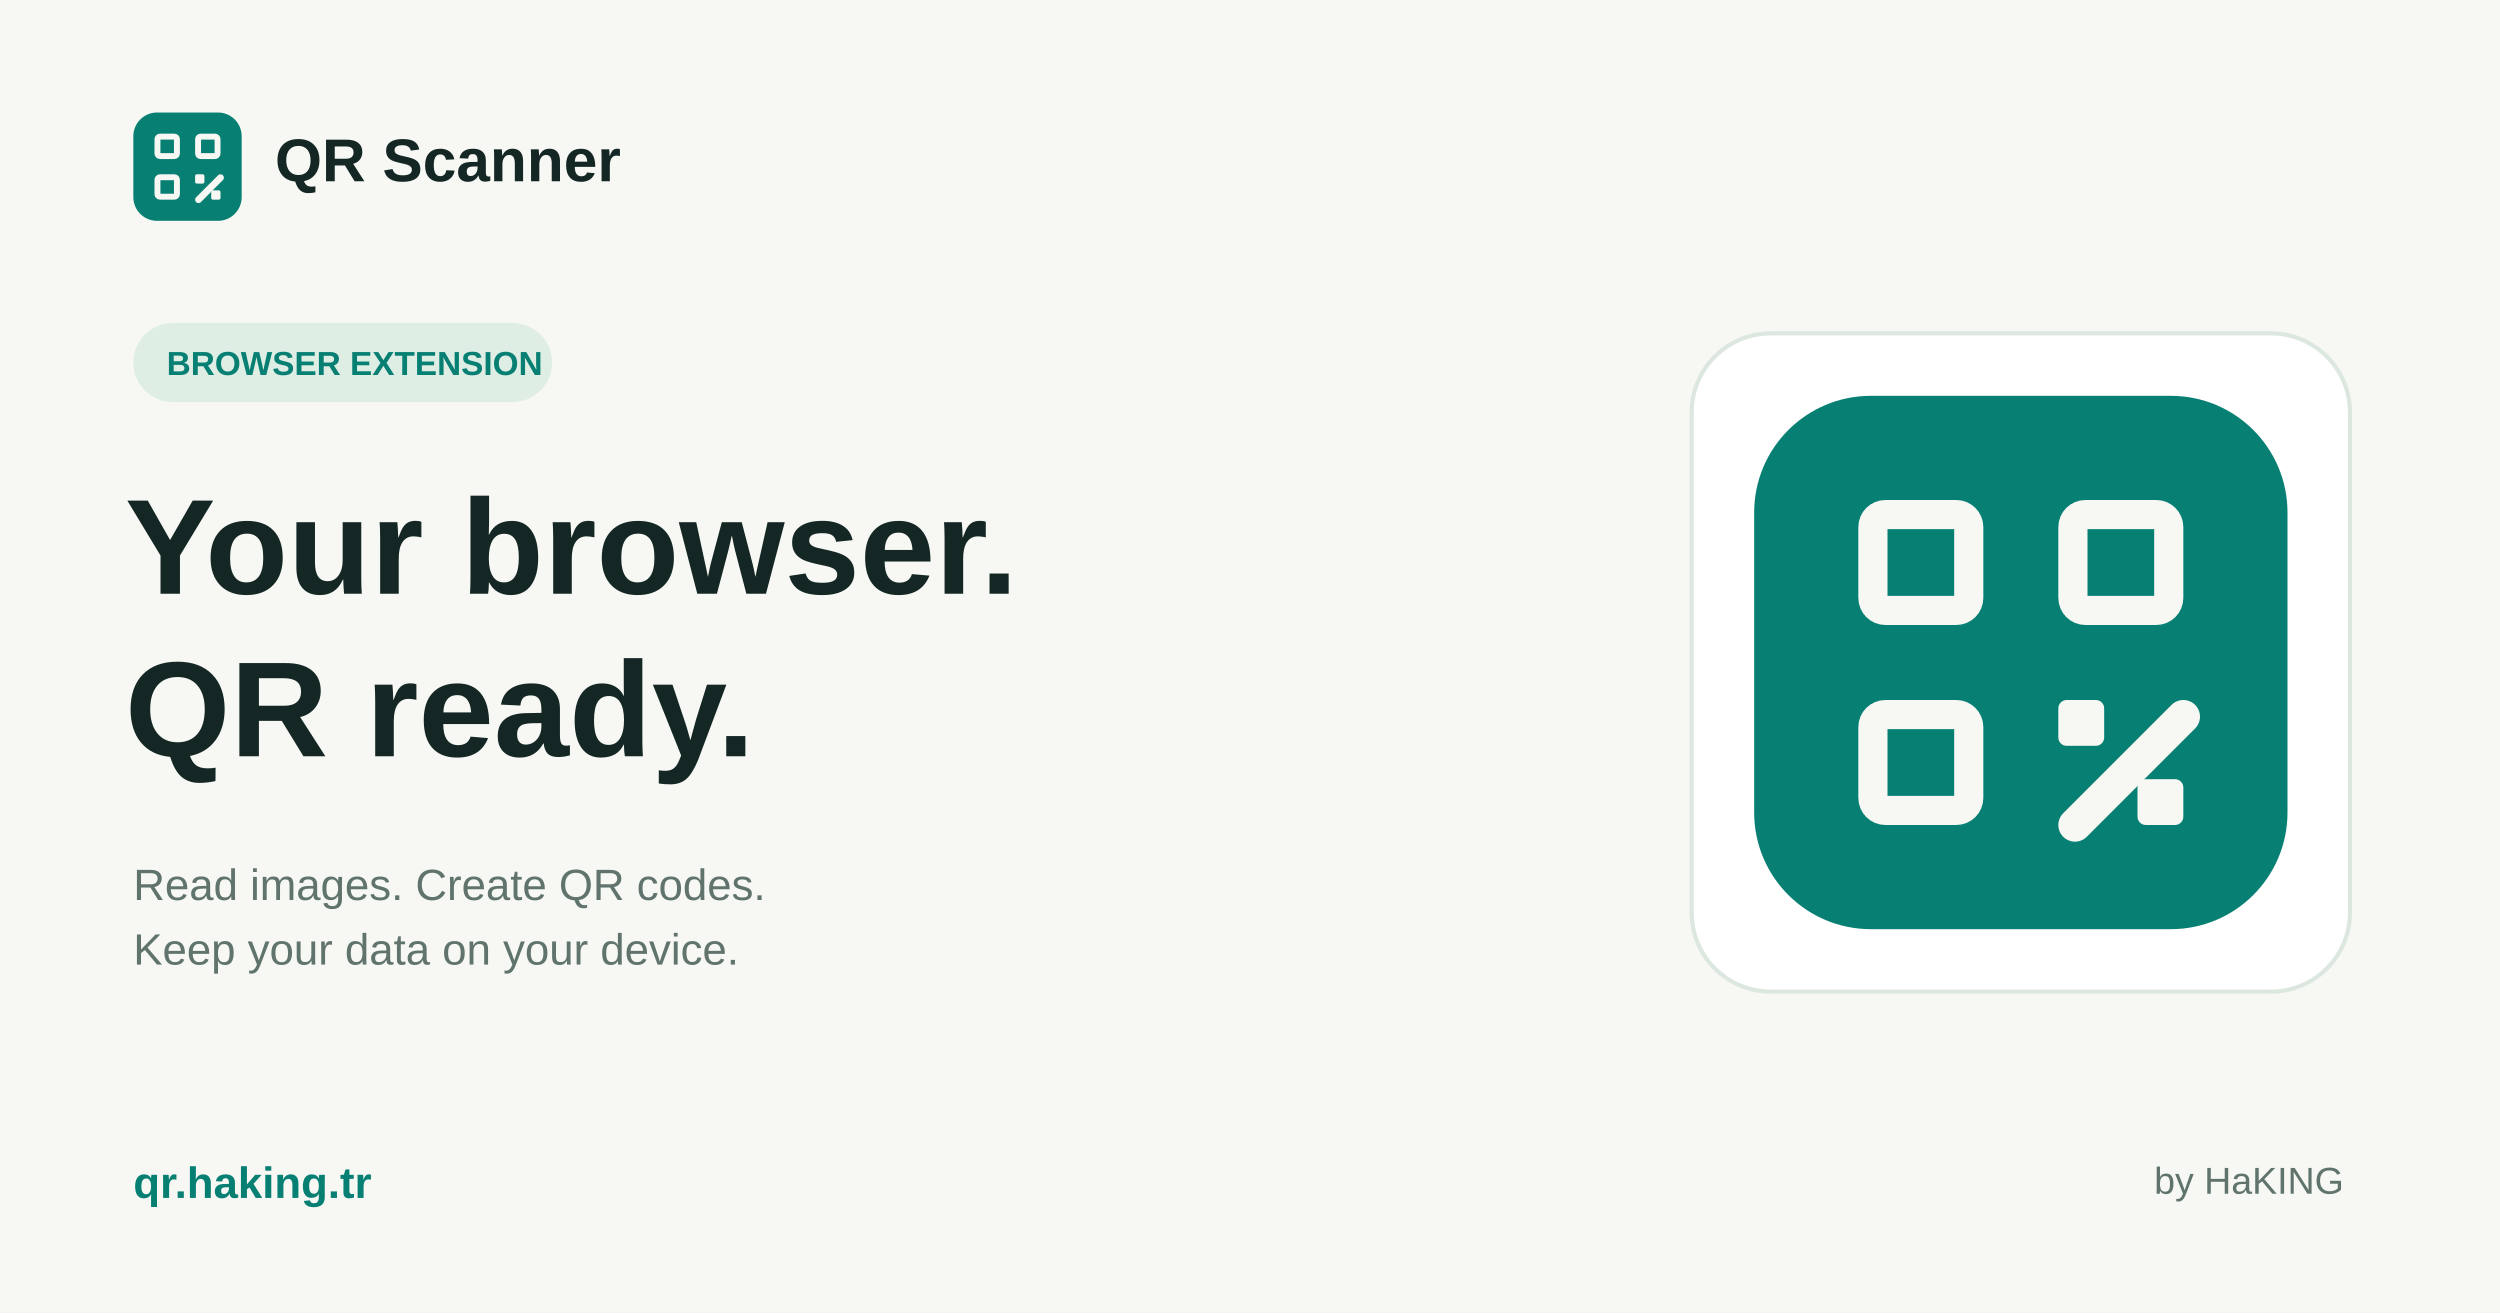
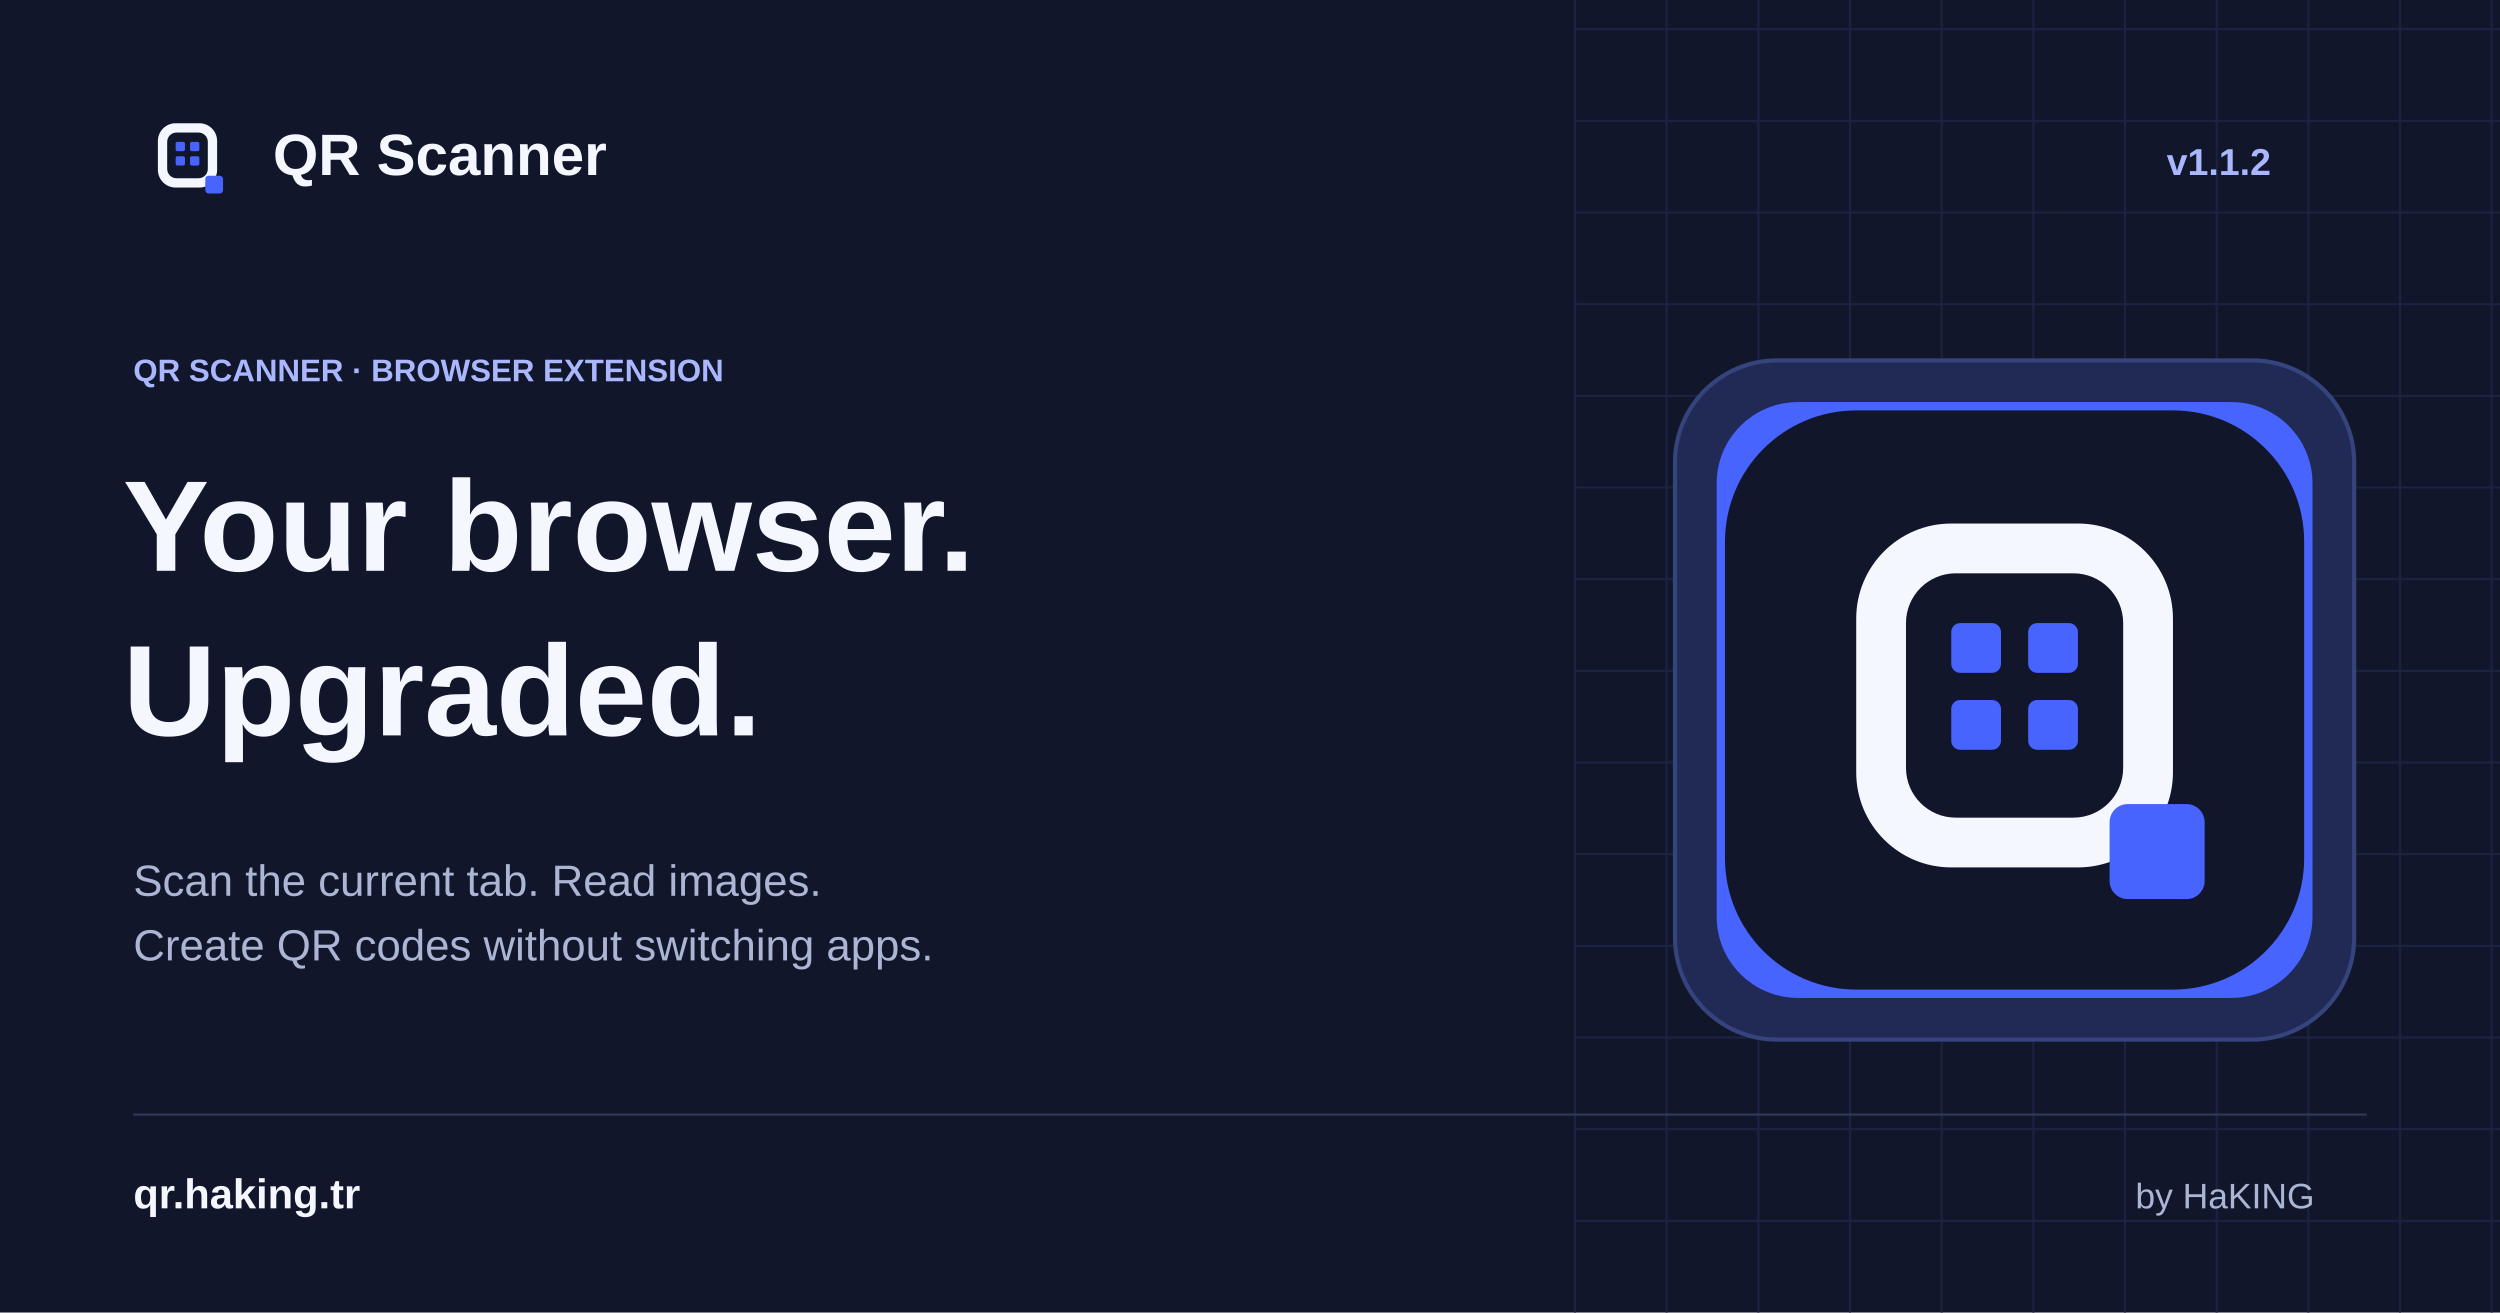
<svg xmlns="http://www.w3.org/2000/svg" width="1200" height="630" viewBox="0 0 1200 630">
-   <rect width="100%" height="100%" fill="#f7f8f4" />
-   <g transform="translate(64 54) scale(.40625)">
-     <rect width="128" height="128" rx="28" fill="#087f73" />
-     <g fill="none" stroke="#f7f8f4" stroke-width="7">
-       <rect x="28.5" y="28.5" width="23" height="23" rx="3" />
-       <rect x="76.5" y="28.5" width="23" height="23" rx="3" />
-       <rect x="28.5" y="76.5" width="23" height="23" rx="3" />
+   <rect width="1200" height="630" fill="#11162b" />
+   <path d="M756 0v630" stroke="#1b2342" />
+   <path d="M800 0v630" stroke="#1b2342" />
+   <path d="M844 0v630" stroke="#1b2342" />
+   <path d="M888 0v630" stroke="#1b2342" />
+   <path d="M932 0v630" stroke="#1b2342" />
+   <path d="M976 0v630" stroke="#1b2342" />
+   <path d="M1020 0v630" stroke="#1b2342" />
+   <path d="M1064 0v630" stroke="#1b2342" />
+   <path d="M1108 0v630" stroke="#1b2342" />
+   <path d="M1152 0v630" stroke="#1b2342" />
+   <path d="M1196 0v630" stroke="#1b2342" />
+   <path d="M756 14h444" stroke="#1b2342" />
+   <path d="M756 58h444" stroke="#1b2342" />
+   <path d="M756 102h444" stroke="#1b2342" />
+   <path d="M756 146h444" stroke="#1b2342" />
+   <path d="M756 190h444" stroke="#1b2342" />
+   <path d="M756 234h444" stroke="#1b2342" />
+   <path d="M756 278h444" stroke="#1b2342" />
+   <path d="M756 322h444" stroke="#1b2342" />
+   <path d="M756 366h444" stroke="#1b2342" />
+   <path d="M756 410h444" stroke="#1b2342" />
+   <path d="M756 454h444" stroke="#1b2342" />
+   <path d="M756 498h444" stroke="#1b2342" />
+   <path d="M756 542h444" stroke="#1b2342" />
+   <path d="M756 586h444" stroke="#1b2342" />
+   <g transform="translate(64 49) scale(.40625)">
+     <rect width="128" height="128" rx="29" fill="#11162b" />
+     <rect x="29" y="25" width="70" height="76" rx="21" fill="#f5f7ff" />
+     <rect x="40" y="36" width="48" height="54" rx="11" fill="#11162b" />
+     <g fill="#4864ff">
+       <rect x="50" y="47" width="11" height="11" rx="2" />
+       <rect x="67" y="47" width="11" height="11" rx="2" />
+       <rect x="50" y="64" width="11" height="11" rx="2" />
+       <rect x="67" y="64" width="11" height="11" rx="2" />
+       <rect x="85" y="87" width="21" height="21" rx="4" />
    </g>
-     <g fill="#f7f8f4">
-       <rect x="73" y="73" width="11" height="11" rx="2" />
-       <rect x="92" y="92" width="11" height="11" rx="2" />
-     </g>
-     <path d="M77 103 103 77" stroke="#f7f8f4" stroke-width="8" stroke-linecap="round" />
  </g>
  <g font-family="Segoe UI, Arial, sans-serif">
-     <text x="132" y="87" fill="#142724" font-size="29" font-weight="700">QR Scanner</text>
-     <rect x="64" y="155" width="201" height="38" rx="19" fill="#deeee5" />
-     <text x="80" y="180" fill="#087f73" font-size="16" font-weight="700">BROWSER EXTENSION</text>
-     <text x="60" y="285" fill="#142724" font-size="65" font-weight="700">Your browser.</text>
-     <text x="60" y="363" fill="#142724" font-size="65" font-weight="700">QR ready.</text>
-     <text x="64" y="432" fill="#60746d" font-size="21">Read images. Create QR codes.</text>
-     <text x="64" y="463" fill="#60746d" font-size="21">Keep your data on your device.</text>
-     <text x="64" y="575" fill="#087f73" font-size="21" font-weight="700">qr.haking.tr</text>
-     <text x="1034" y="573" fill="#60746d" font-size="18">by HaKING</text>
+     <text x="131" y="84" fill="#f5f7ff" font-size="28" font-weight="700">QR Scanner</text>
+     <text x="1040" y="84" fill="#aab7ff" font-size="18" font-weight="700">v1.1.2</text>
+     <text x="64" y="183" fill="#aab7ff" font-size="15" font-weight="700">QR SCANNER · BROWSER EXTENSION</text>
+     <text x="59" y="274" fill="#f5f7ff" font-size="62" font-weight="700">Your browser.</text>
+     <text x="59" y="353" fill="#f5f7ff" font-size="62" font-weight="700">Upgraded.</text>
+     <text x="64" y="430" fill="#acb6d4" font-size="21">Scan the current tab. Read images.</text>
+     <text x="64" y="461" fill="#acb6d4" font-size="21">Create QR codes without switching apps.</text>
+     <text x="64" y="580" fill="#f5f7ff" font-size="20" font-weight="700">qr.haking.tr</text>
+     <text x="1025" y="580" fill="#acb6d4" font-size="17">by HaKING</text>
  </g>
-   <rect x="812" y="160" width="316" height="316" rx="38" fill="white" stroke="#dce7e0" stroke-width="2" />
-   <g transform="translate(842 190) scale(2)">
-     <rect width="128" height="128" rx="28" fill="#087f73" />
-     <g fill="none" stroke="#f7f8f4" stroke-width="7">
-       <rect x="28.5" y="28.5" width="23" height="23" rx="3" />
-       <rect x="76.5" y="28.5" width="23" height="23" rx="3" />
-       <rect x="28.5" y="76.5" width="23" height="23" rx="3" />
+   <rect x="804" y="173" width="326" height="326" rx="49" fill="#202a55" stroke="#35447d" stroke-width="2" />
+   <rect x="824" y="193" width="286" height="286" rx="39" fill="#4864ff" />
+   <g transform="translate(828 197) scale(2.171875)">
+     <rect width="128" height="128" rx="29" fill="#11162b" />
+     <rect x="29" y="25" width="70" height="76" rx="21" fill="#f5f7ff" />
+     <rect x="40" y="36" width="48" height="54" rx="11" fill="#11162b" />
+     <g fill="#4864ff">
+       <rect x="50" y="47" width="11" height="11" rx="2" />
+       <rect x="67" y="47" width="11" height="11" rx="2" />
+       <rect x="50" y="64" width="11" height="11" rx="2" />
+       <rect x="67" y="64" width="11" height="11" rx="2" />
+       <rect x="85" y="87" width="21" height="21" rx="4" />
    </g>
-     <g fill="#f7f8f4">
-       <rect x="73" y="73" width="11" height="11" rx="2" />
-       <rect x="92" y="92" width="11" height="11" rx="2" />
-     </g>
-     <path d="M77 103 103 77" stroke="#f7f8f4" stroke-width="8" stroke-linecap="round" />
  </g>
+   <path d="M64 535h1072" stroke="#303957" />
</svg>
